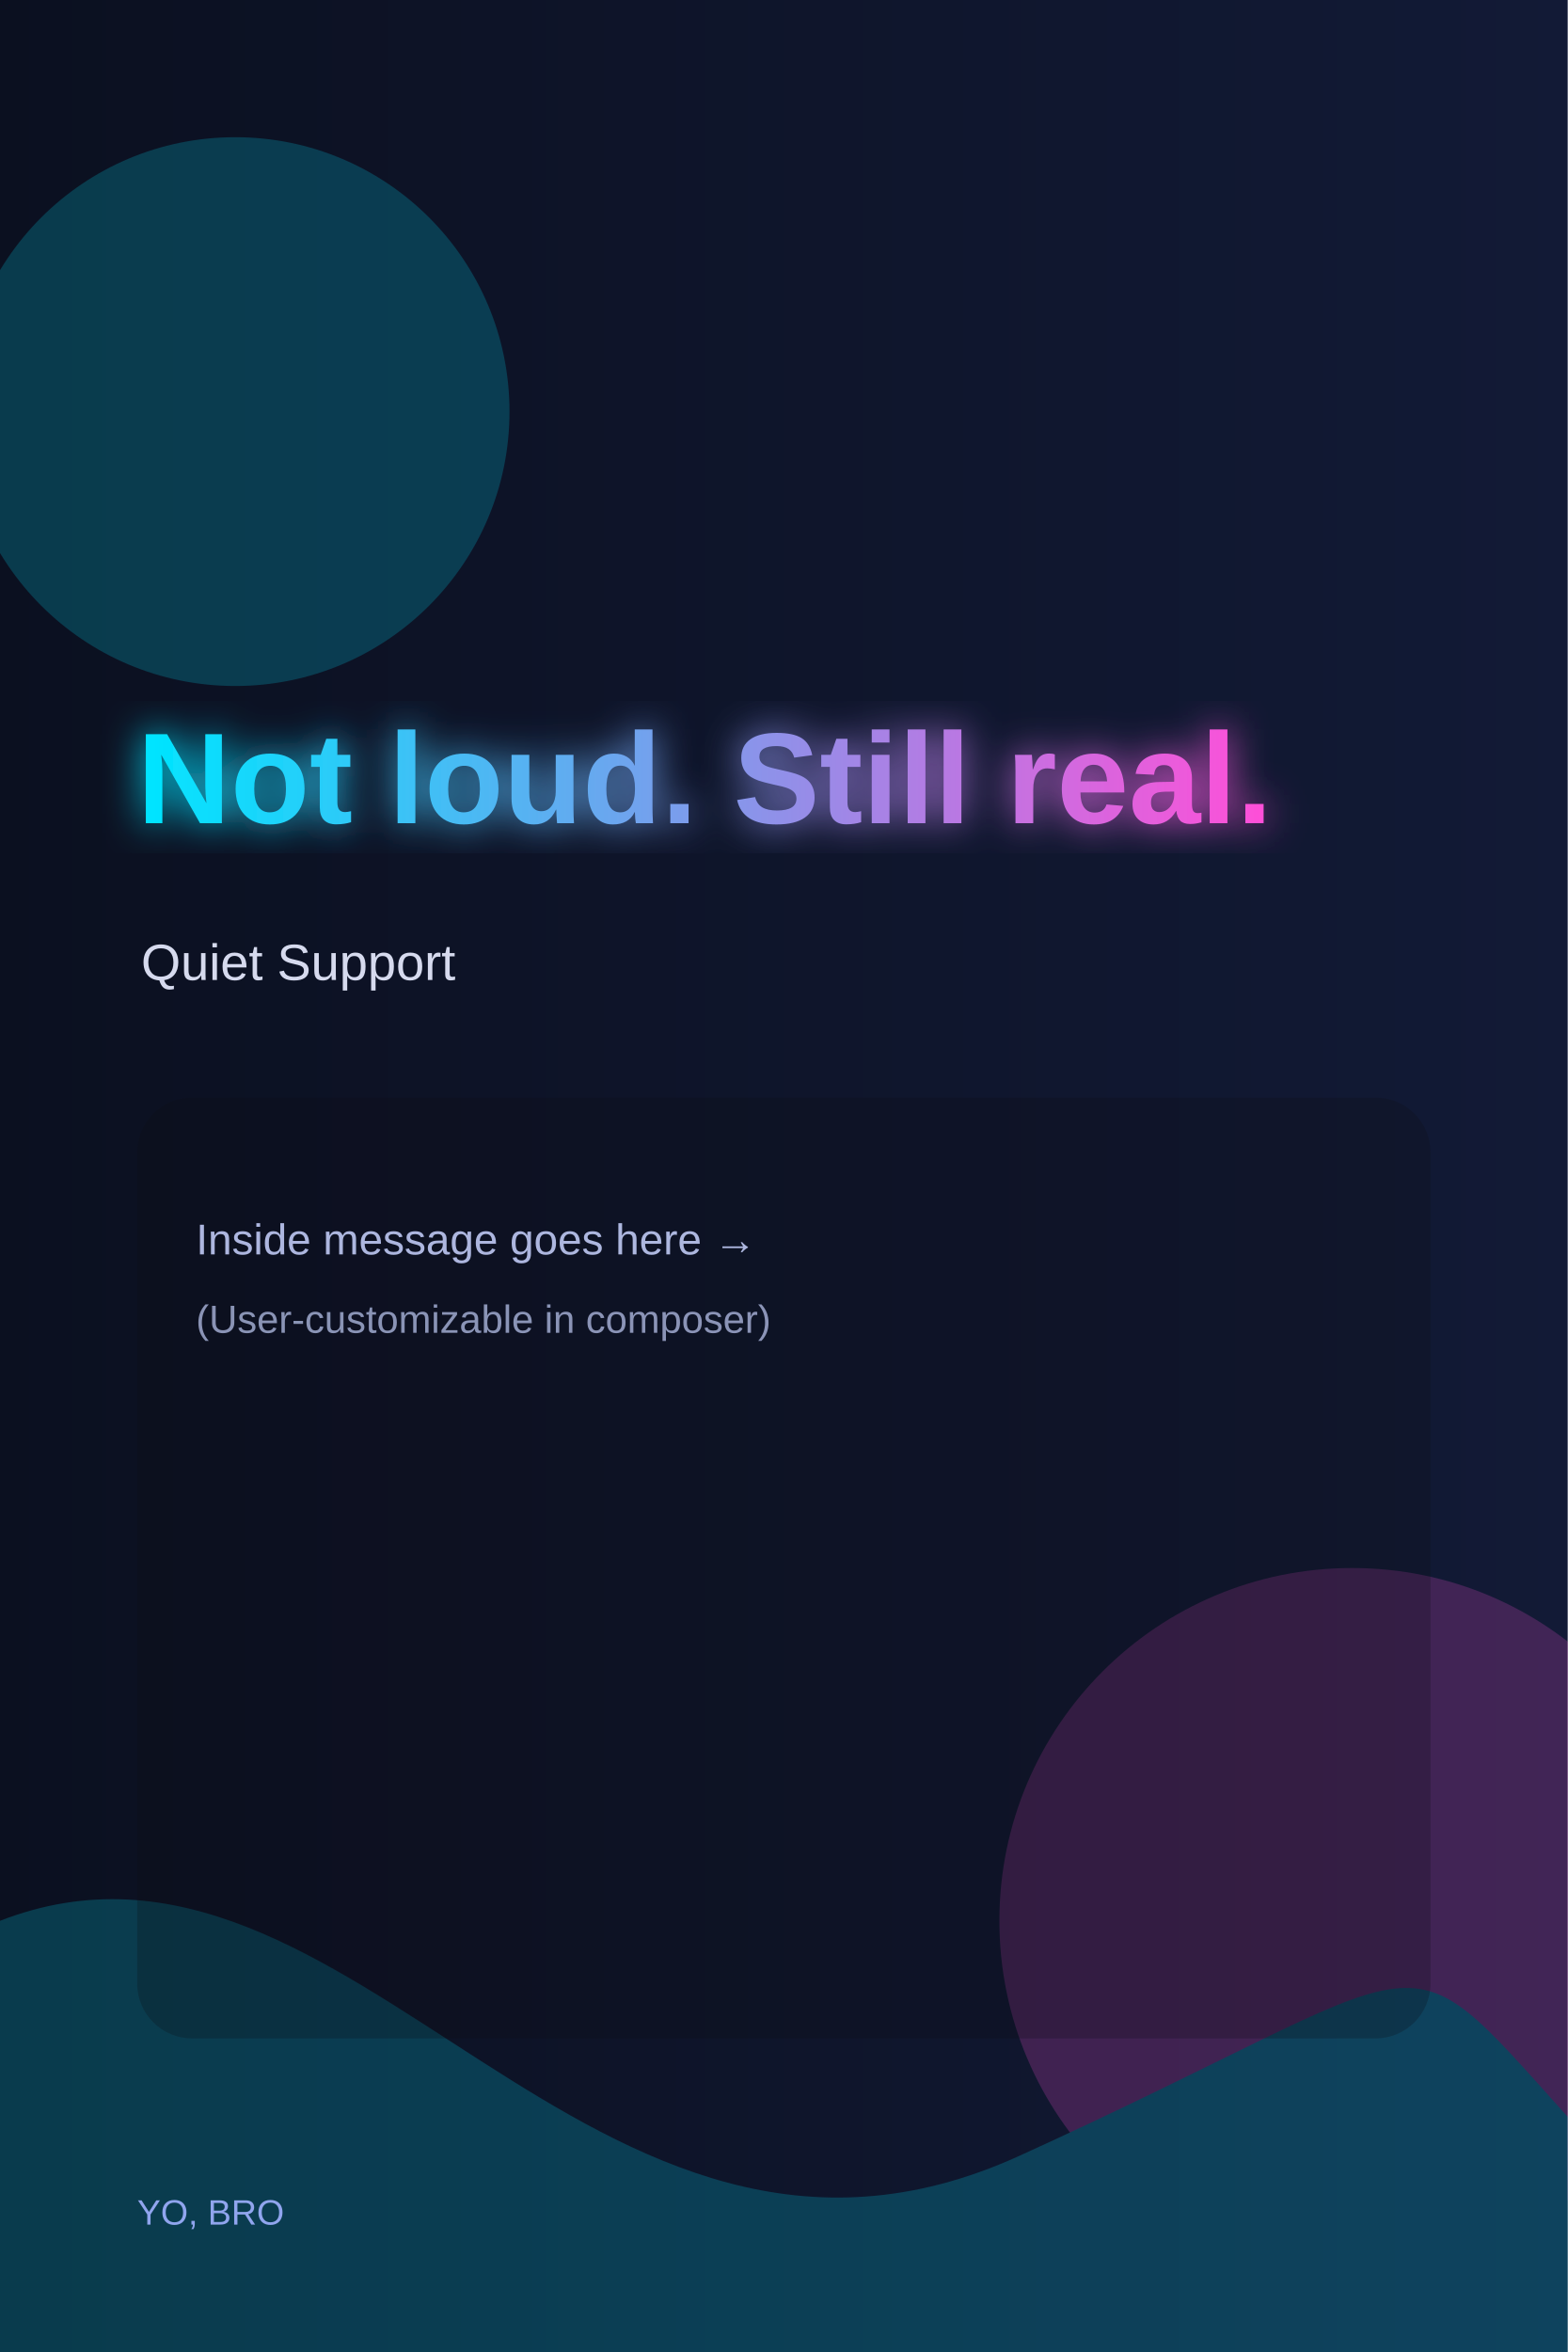
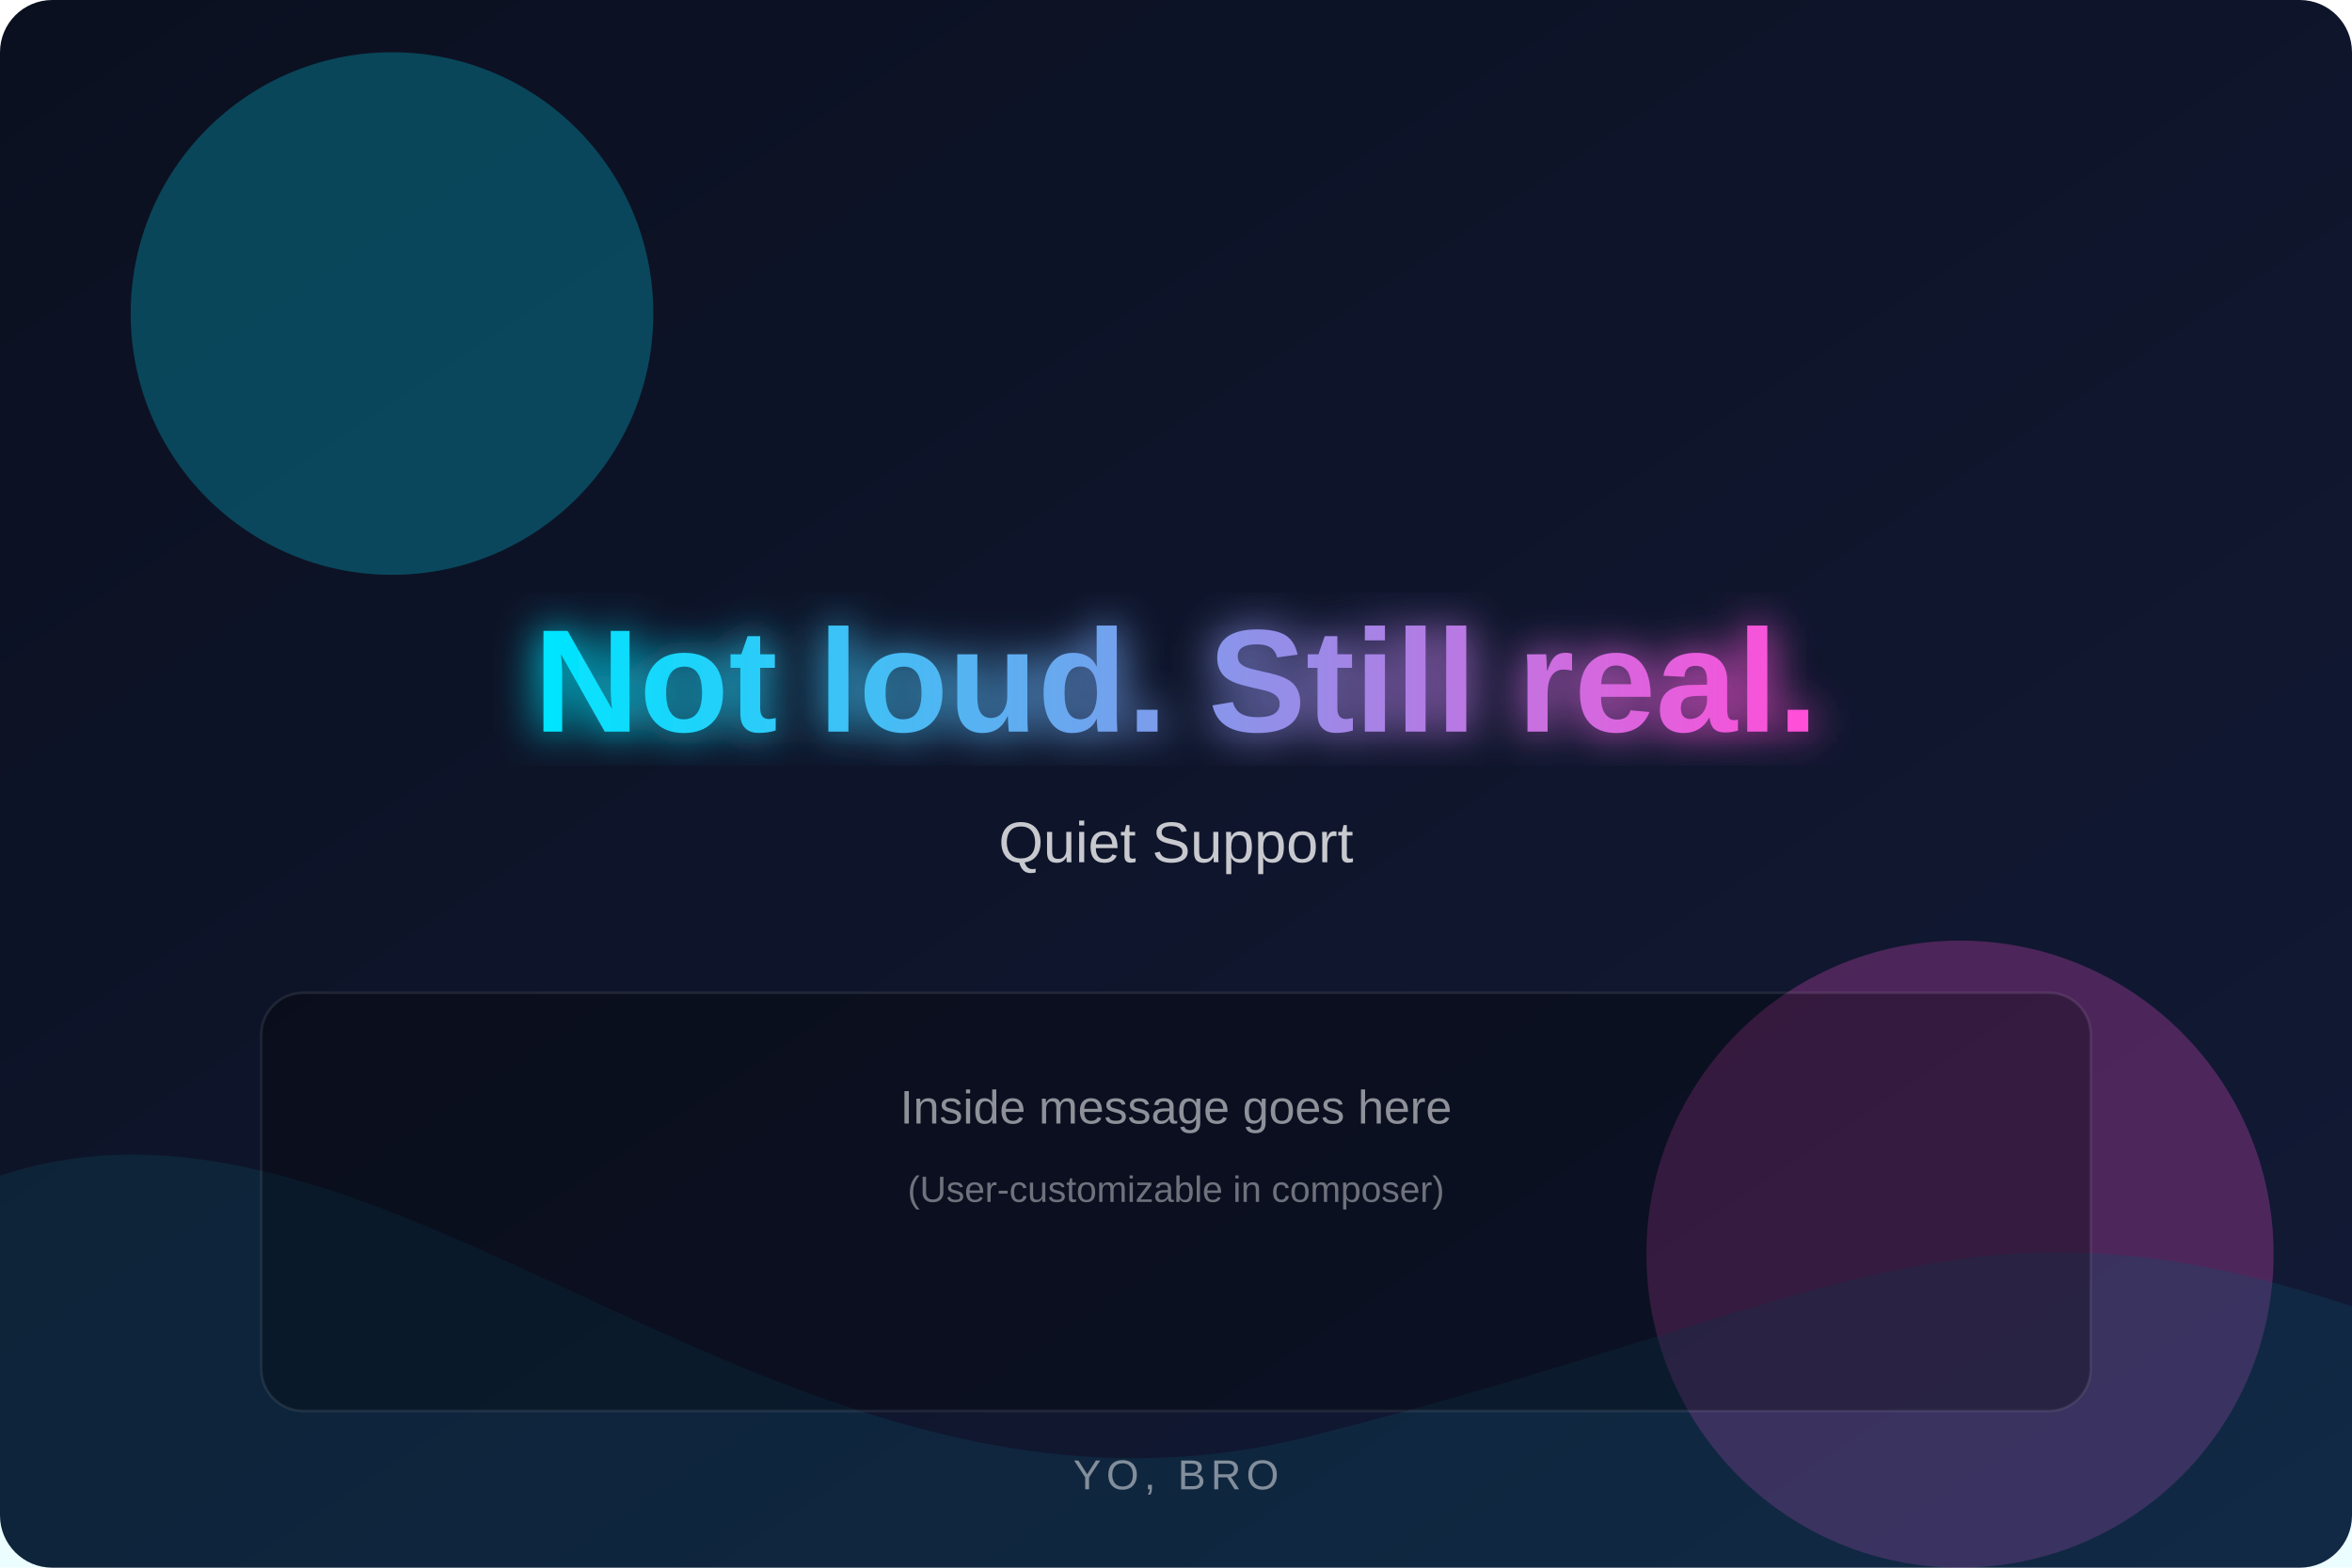
- <svg xmlns="http://www.w3.org/2000/svg" width="800" height="1200" viewBox="0 0 800 1200">
+ <svg xmlns="http://www.w3.org/2000/svg" width="1500" height="1000" viewBox="0 0 900 600">
  <defs>
-     <linearGradient id="bg" x1="0" x2="1">
+     <linearGradient id="bg" x1="0" y1="0" x2="1" y2="1">
      <stop offset="0" stop-color="#0b1020" />
      <stop offset="1" stop-color="#121a36" />
    </linearGradient>
    <linearGradient id="grad" x1="0" x2="1">
      <stop offset="0" stop-color="#00e5ff" />
      <stop offset="1" stop-color="#ff4fd8" />
    </linearGradient>
    <filter id="glow" x="-30%" y="-30%" width="160%" height="160%">
-       <feGaussianBlur stdDeviation="10" result="b" />
+       <feGaussianBlur stdDeviation="8" result="b" />
      <feMerge>
        <feMergeNode in="b" />
        <feMergeNode in="SourceGraphic" />
      </feMerge>
    </filter>
+     <filter id="softShadow">
+       <feDropShadow dx="0" dy="4" stdDeviation="8" flood-color="rgba(0,0,0,0.4)" />
+     </filter>
  </defs>
-   <rect width="800" height="1200" fill="url(#bg)" />
-   <g opacity="0.20">
-     <circle cx="120" cy="210" r="140" fill="#00e5ff" />
-     <circle cx="690" cy="980" r="180" fill="#ff4fd8" />
-     <path d="M0 980 C180 910, 300 1200, 520 1100 S710 980, 800 1080 V1200 H0 Z" fill="#00e5ff" />
+   <rect width="900" height="600" rx="20" fill="url(#bg)" />
+   <g opacity="0.25">
+     <circle cx="150" cy="120" r="100" fill="#00e5ff" />
+     <circle cx="750" cy="480" r="120" fill="#ff4fd8" />
+     <path d="M0 450 C150 400, 300 600, 500 550 S750 450, 900 500 V600 H0 Z" fill="#00e5ff" opacity="0.3" />
  </g>
  <g filter="url(#glow)">
-     <text x="70" y="420" font-family="system-ui,Segoe UI,Arial" font-size="66" font-weight="850" fill="url(#grad)">
-       Not loud. Still real.
-     </text>
+     <text x="450" y="280" text-anchor="middle" font-family="system-ui,Segoe UI,Arial" font-size="56" font-weight="800" fill="url(#grad)" filter="url(#softShadow)">Not loud. Still real.</text>
  </g>
-   <text x="72" y="500" font-family="system-ui,Segoe UI,Arial" font-size="26" fill="#e7ecff" opacity="0.92">
-     Quiet Support
-   </text>
-   <g opacity="0.9">
-     <rect x="70" y="560" width="660" height="480" rx="28" fill="#0b0b12" opacity="0.28" />
-     <text x="100" y="640" font-family="system-ui,Segoe UI,Arial" font-size="22" fill="#c7d2fe" opacity="0.95">
-       Inside message goes here →
-     </text>
-     <text x="100" y="680" font-family="system-ui,Segoe UI,Arial" font-size="20" fill="#c7d2fe" opacity="0.75">
-       (User-customizable in composer)
-     </text>
+   <text x="450" y="330" text-anchor="middle" font-family="system-ui,Segoe UI,Arial" font-size="22" fill="rgba(255,255,255,0.85)" opacity="0.9">Quiet Support</text>
+   <g opacity="0.85">
+     <rect x="100" y="380" width="700" height="160" rx="16" fill="rgba(0,0,0,0.35)" stroke="rgba(255,255,255,0.1)" stroke-width="1" />
+     <text x="450" y="430" text-anchor="middle" font-family="system-ui,Segoe UI,Arial" font-size="18" fill="rgba(255,255,255,0.7)" opacity="0.9">Inside message goes here</text>
+     <text x="450" y="460" text-anchor="middle" font-family="system-ui,Segoe UI,Arial" font-size="14" fill="rgba(255,255,255,0.6)" opacity="0.8">(User-customizable in composer)</text>
  </g>
-   <text x="70" y="1135" font-family="system-ui,Segoe UI,Arial" font-size="18" fill="#9fb0ff" opacity="0.9">YO, BRO</text>
+   <text x="450" y="570" text-anchor="middle" font-family="system-ui,Segoe UI,Arial" font-size="16" fill="rgba(255,255,255,0.6)" opacity="0.8" letter-spacing="2">YO, BRO</text>
</svg>
